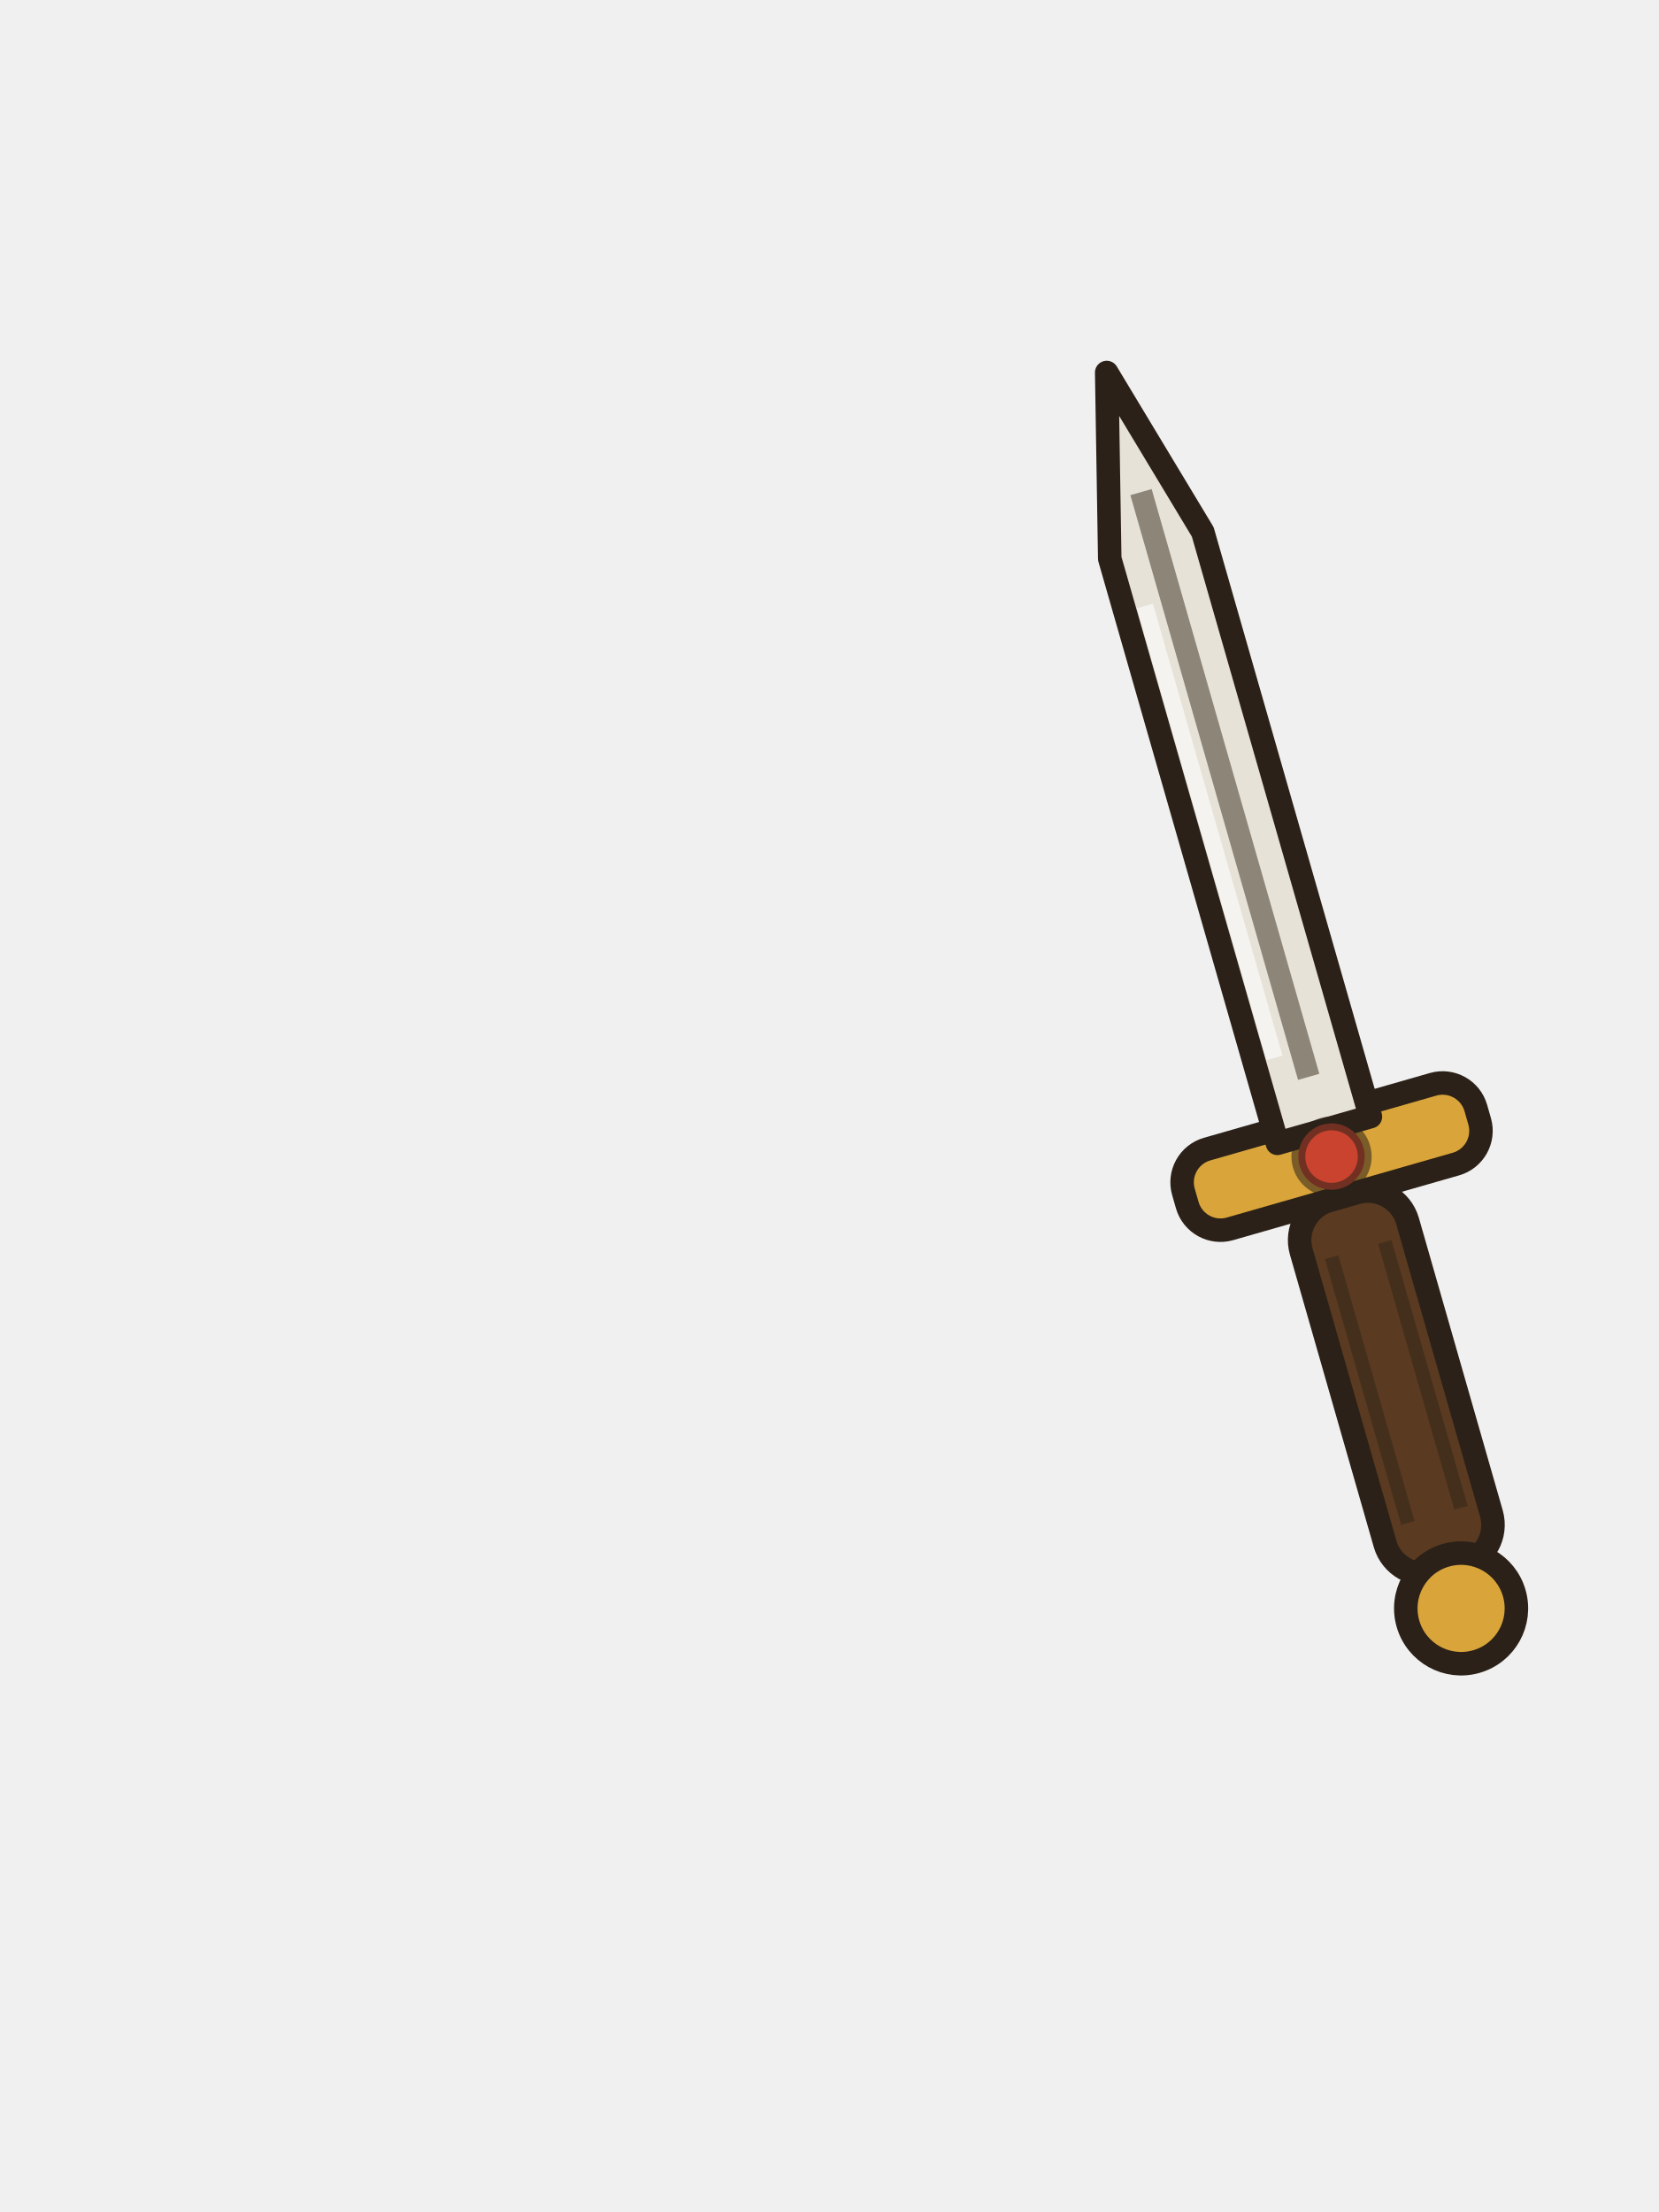
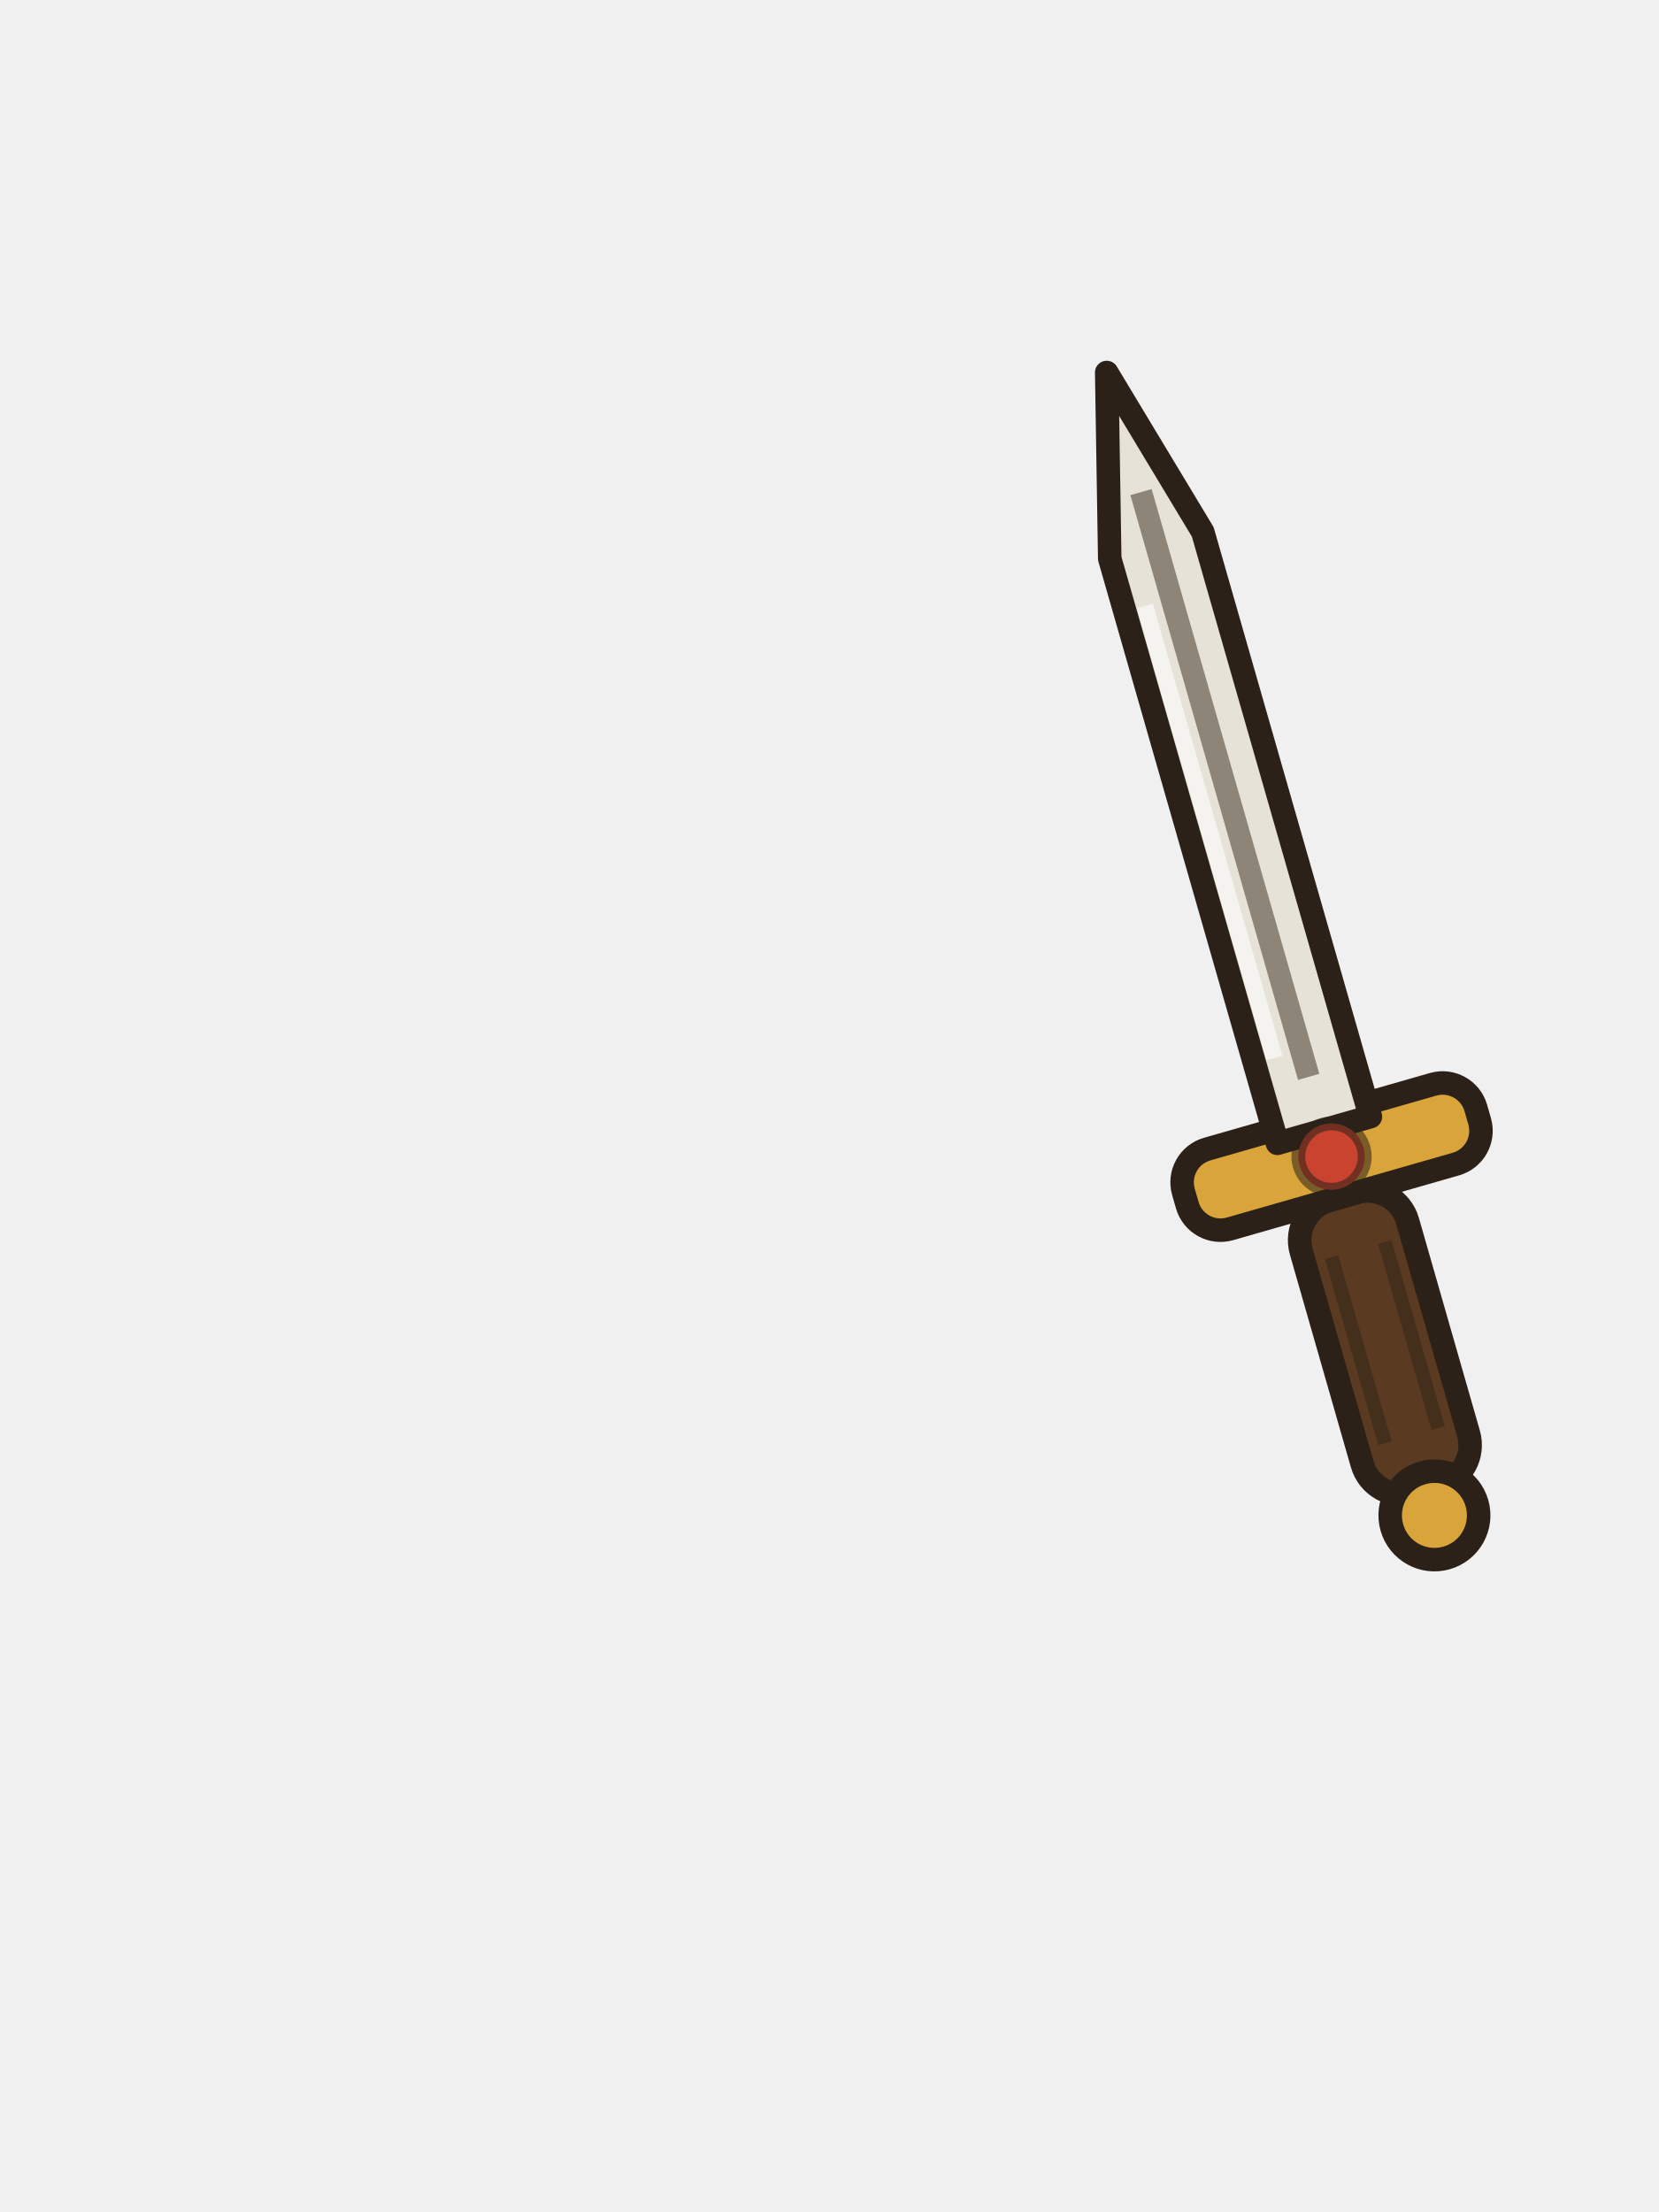
<svg xmlns="http://www.w3.org/2000/svg" width="120" height="160" viewBox="0 0 120 160">
  <g transform="rotate(-16 101 100)">
-     <rect x="97" y="86" width="8" height="28" rx="3" fill="#5a3a20" stroke="#2b2118" stroke-width="1.7" stroke-linejoin="round" stroke-linecap="round" />
-     <path d="M99,90 v20 M103,90 v20" stroke="#2b2118" stroke-width="1" opacity=".45" />
-     <circle cx="101" cy="117" r="4" fill="#d9a53a" stroke="#2b2118" stroke-width="1.7" stroke-linejoin="round" stroke-linecap="round" />
+     <rect x="97" y="86" width="8" height="22" rx="3" fill="#5a3a20" stroke="#2b2118" stroke-width="1.7" stroke-linejoin="round" stroke-linecap="round" />
+     <path d="M99,90 v14 M103,90 v14" stroke="#2b2118" stroke-width="1" opacity=".45" />
+     <circle cx="101" cy="110" r="3.2" fill="#d9a53a" stroke="#2b2118" stroke-width="1.7" stroke-linejoin="round" stroke-linecap="round" />
    <rect x="90" y="80" width="22" height="6" rx="2.5" fill="#d9a53a" stroke="#2b2118" stroke-width="1.7" stroke-linejoin="round" stroke-linecap="round" />
    <path d="M97.5,81 v-44 l3.5,-13 l3.5,13 v44z" fill="#e6e2d8" stroke="#2b2118" stroke-width="1.7" stroke-linejoin="round" stroke-linecap="round" />
    <path d="M101,77 v-44" stroke="#8c8578" stroke-width="1.6" />
    <path d="M99,75 v-34" stroke="#fff" stroke-width="1.2" opacity=".6" />
    <circle cx="101" cy="83" r="2.4" fill="#c9432e" stroke="#2b2118" stroke-width="1" stroke-opacity=".55" stroke-linejoin="round" stroke-linecap="round" />
  </g>
</svg>
